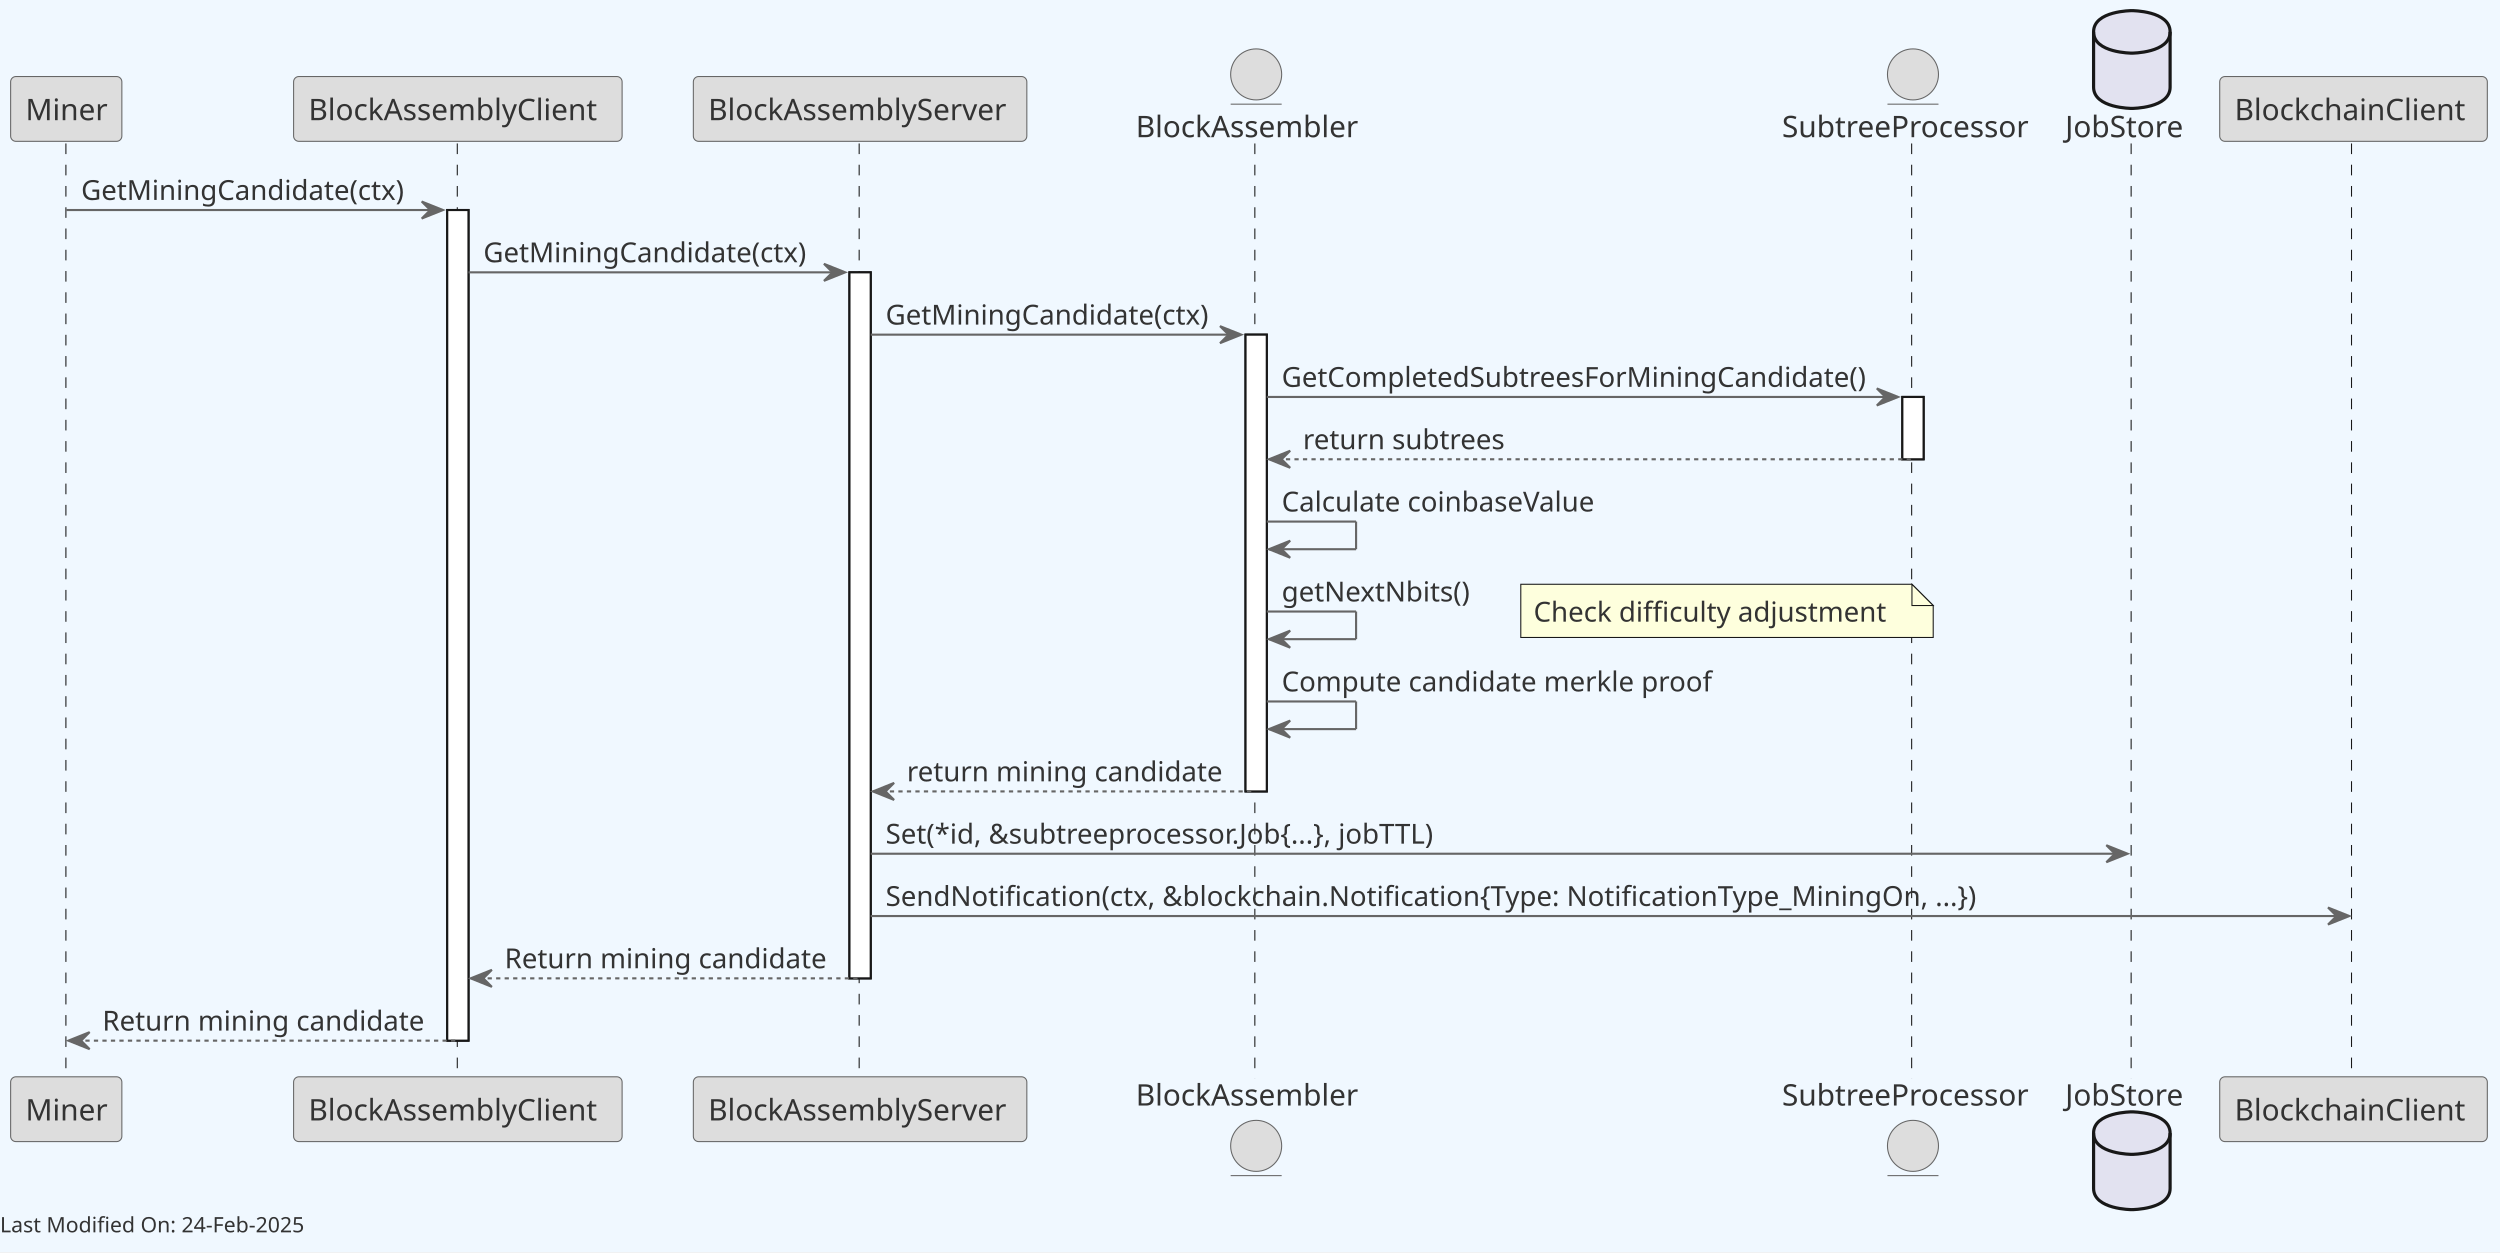
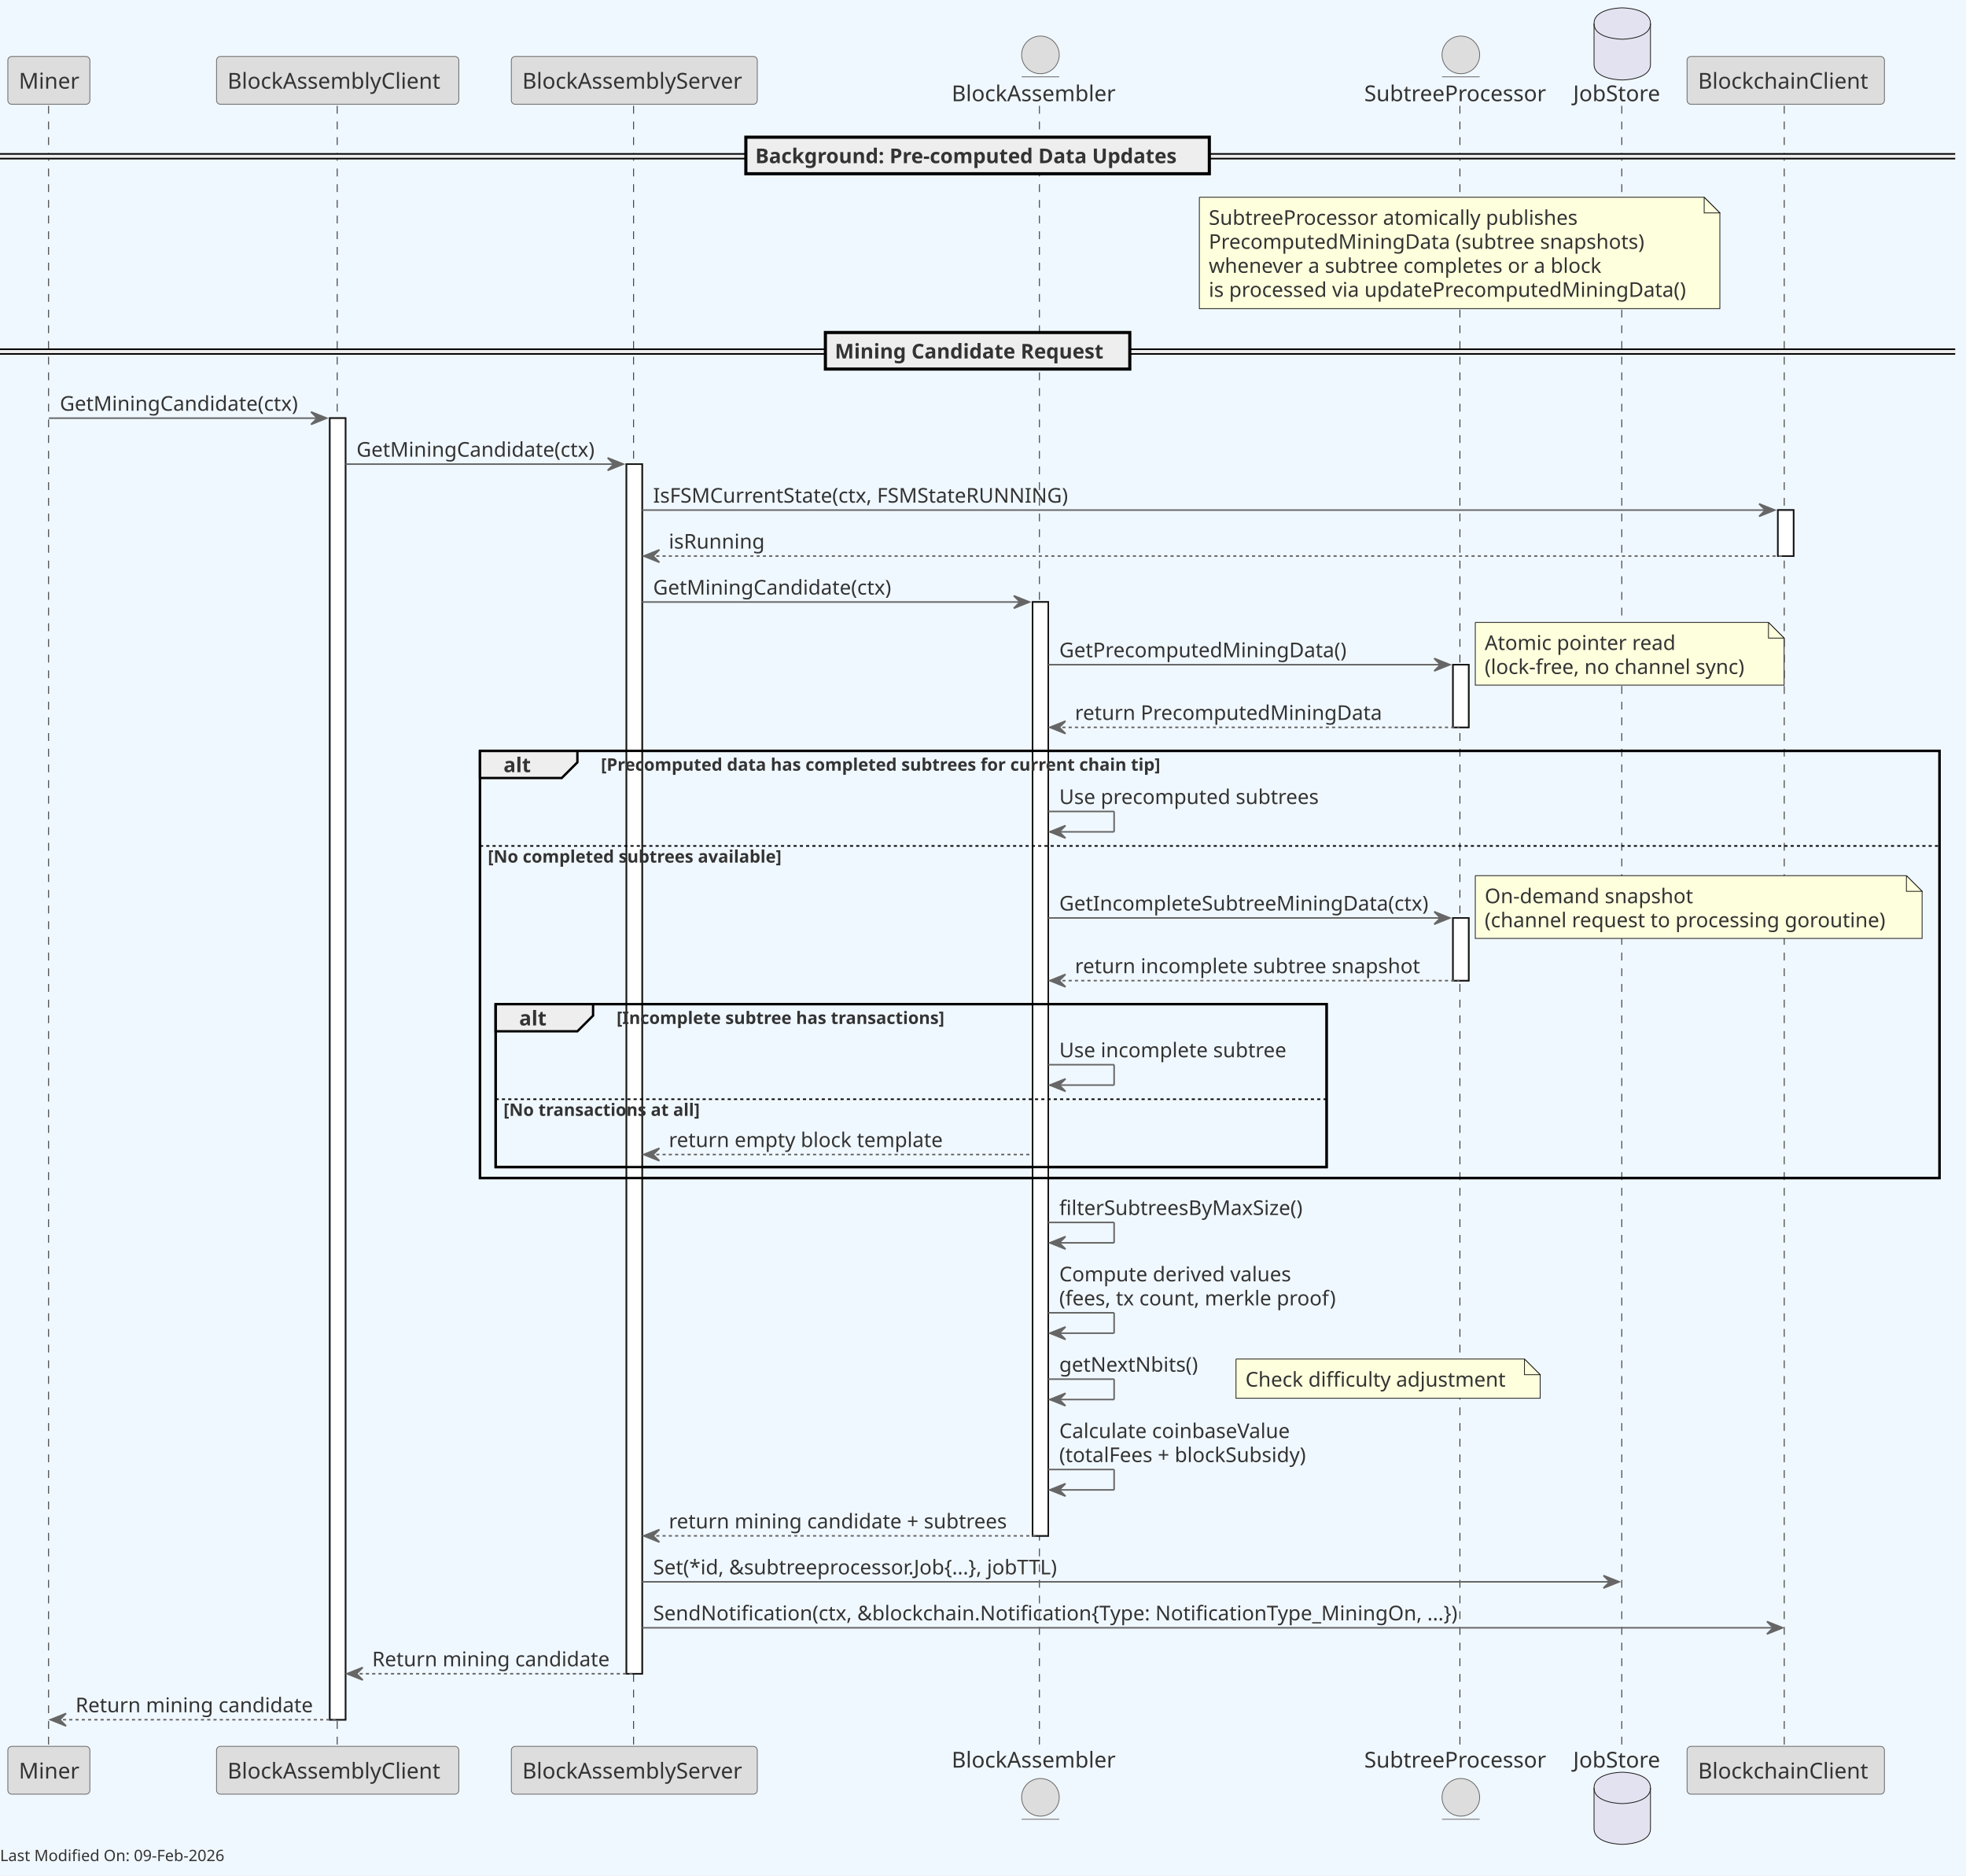
- <svg xmlns="http://www.w3.org/2000/svg" contentStyleType="text/css" height="589" preserveAspectRatio="none" viewBox="0 0 1176 589" width="1176" zoomAndPan="magnify">
-   <path d="m0 0h1176v589h-1176z" fill="#f0f8ff" />
-   <g stroke="#181818">
-     <path d="m210.374 98.799h10v390.727h-10z" fill="#fff" />
-     <path d="m399.587 128.109h10v332.106h-10z" fill="#fff" />
-     <path d="m585.899 157.42h10v214.863h-10z" fill="#fff" />
-     <path d="m894.862 186.731h10v29.311h-10z" fill="#fff" />
-     <path d="m31 67.488v440.037" stroke-dasharray="5 5" stroke-width=".5" />
-     <path d="m215.107 67.488v440.037" stroke-dasharray="5 5" stroke-width=".5" />
-     <path d="m404.151 67.488v440.037" stroke-dasharray="5 5" stroke-width=".5" />
-     <path d="m590.278 67.488v440.037" stroke-dasharray="5 5" stroke-width=".5" />
-     <path d="m899.241 67.488v440.037" stroke-dasharray="5 5" stroke-width=".5" />
-     <path d="m1002.484 67.488v440.037" stroke-dasharray="5 5" stroke-width=".5" />
-     <path d="m1106.154 67.488v440.037" stroke-dasharray="5 5" stroke-width=".5" />
+ <svg xmlns="http://www.w3.org/2000/svg" contentStyleType="text/css" data-diagram-type="SEQUENCE" height="1196px" preserveAspectRatio="none" style="width:1254px;height:1196px;background:#F0F8FF;" version="1.1" viewBox="0 0 1254 1196" width="1254px" zoomAndPan="magnify">
+   <defs />
+   <g>
+     <rect fill="#F0F8FF" height="1196" style="stroke:none;stroke-width:1;" width="1254" x="0" y="0" />
+     <g>
+       <rect fill="#FFFFFF" height="829.984" style="stroke:#181818;stroke-width:1;" width="10" x="210.374" y="266.662" />
+     </g>
+     <g>
+       <rect fill="#FFFFFF" height="771.363" style="stroke:#181818;stroke-width:1;" width="10" x="399.587" y="295.973" />
+     </g>
+     <g>
+       <rect fill="#FFFFFF" height="595.5" style="stroke:#181818;stroke-width:1;" width="10" x="658.63" y="383.904" />
+     </g>
+     <g>
+       <rect fill="#FFFFFF" height="39.966" style="stroke:#181818;stroke-width:1;" width="10" x="926.791" y="423.87" />
+     </g>
+     <g>
+       <rect fill="#FFFFFF" height="39.966" style="stroke:#181818;stroke-width:1;" width="10" x="926.791" y="585.378" />
+     </g>
+     <g>
+       <rect fill="#FFFFFF" height="29.311" style="stroke:#181818;stroke-width:1;" width="10" x="1134.024" y="325.283" />
+     </g>
+     <rect fill="none" height="272.394" style="stroke:#000000;stroke-width:1.5;" width="930.95" x="306.151" y="478.836" />
+     <rect fill="none" height="103.887" style="stroke:#000000;stroke-width:1.5;" width="530.02" x="316.151" y="640.344" />
+     <g class="participant-lifeline" data-entity-uid="part1" data-qualified-name="Miner" id="part1-lifeline">
+       <g>
+         <rect fill="#000000" fill-opacity="0" height="1047.158" width="8" x="27.161" y="67.488" />
+         <line style="stroke:#181818;stroke-width:0.5;stroke-dasharray:5,5;" x1="31" x2="31" y1="67.488" y2="1114.647" />
+       </g>
+     </g>
+     <g class="participant-lifeline" data-entity-uid="part2" data-qualified-name="Client" id="part2-lifeline">
+       <g>
+         <rect fill="#000000" fill-opacity="0" height="1047.158" width="8" x="211.374" y="67.488" />
+         <line style="stroke:#181818;stroke-width:0.5;stroke-dasharray:5,5;" x1="215.107" x2="215.107" y1="67.488" y2="1114.647" />
+       </g>
+     </g>
+     <g class="participant-lifeline" data-entity-uid="part3" data-qualified-name="Server" id="part3-lifeline">
+       <g>
+         <rect fill="#000000" fill-opacity="0" height="1047.158" width="8" x="400.587" y="67.488" />
+         <line style="stroke:#181818;stroke-width:0.5;stroke-dasharray:5,5;" x1="404.151" x2="404.151" y1="67.488" y2="1114.647" />
+       </g>
+     </g>
+     <g class="participant-lifeline" data-entity-uid="part4" data-qualified-name="Assembler" id="part4-lifeline">
+       <g>
+         <rect fill="#000000" fill-opacity="0" height="1047.158" width="8" x="659.63" y="67.488" />
+         <line style="stroke:#181818;stroke-width:0.5;stroke-dasharray:5,5;" x1="663.009" x2="663.009" y1="67.488" y2="1114.647" />
+       </g>
+     </g>
+     <g class="participant-lifeline" data-entity-uid="part5" data-qualified-name="SubtreeProc" id="part5-lifeline">
+       <g>
+         <rect fill="#000000" fill-opacity="0" height="1047.158" width="8" x="927.791" y="67.488" />
+         <line style="stroke:#181818;stroke-width:0.5;stroke-dasharray:5,5;" x1="931.169" x2="931.169" y1="67.488" y2="1114.647" />
+       </g>
+     </g>
+     <g class="participant-lifeline" data-entity-uid="part6" data-qualified-name="JobStore" id="part6-lifeline">
+       <g>
+         <rect fill="#000000" fill-opacity="0" height="1047.158" width="8" x="1030.748" y="67.488" />
+         <line style="stroke:#181818;stroke-width:0.5;stroke-dasharray:5,5;" x1="1034.413" x2="1034.413" y1="67.488" y2="1114.647" />
+       </g>
+     </g>
+     <g class="participant-lifeline" data-entity-uid="part7" data-qualified-name="BlockchainClient" id="part7-lifeline">
+       <g>
+         <rect fill="#000000" fill-opacity="0" height="1047.158" width="8" x="1135.024" y="67.488" />
+         <line style="stroke:#181818;stroke-width:0.5;stroke-dasharray:5,5;" x1="1138.082" x2="1138.082" y1="67.488" y2="1114.647" />
+       </g>
+     </g>
+     <g class="participant participant-head" data-entity-uid="part1" data-qualified-name="Miner" id="part1-head">
+       <rect fill="#DDDDDD" height="30.488" rx="2.5" ry="2.5" style="stroke:#666666;stroke-width:0.5;" width="52.322" x="5" y="36" />
+       <text fill="#333333" font-family="sans-serif" font-size="14" lengthAdjust="spacing" textLength="38.322" x="12" y="56.535">Miner</text>
+     </g>
+     <g class="participant participant-tail" data-entity-uid="part1" data-qualified-name="Miner" id="part1-tail">
+       <rect fill="#DDDDDD" height="30.488" rx="2.5" ry="2.5" style="stroke:#666666;stroke-width:0.5;" width="52.322" x="5" y="1113.647" />
+       <text fill="#333333" font-family="sans-serif" font-size="14" lengthAdjust="spacing" textLength="38.322" x="12" y="1134.182">Miner</text>
+     </g>
+     <g class="participant participant-head" data-entity-uid="part2" data-qualified-name="Client" id="part2-head">
+       <rect fill="#DDDDDD" height="30.488" rx="2.5" ry="2.5" style="stroke:#666666;stroke-width:0.5;" width="154.533" x="138.107" y="36" />
+       <text fill="#333333" font-family="sans-serif" font-size="14" lengthAdjust="spacing" textLength="140.533" x="145.107" y="56.535">BlockAssemblyClient</text>
+     </g>
+     <g class="participant participant-tail" data-entity-uid="part2" data-qualified-name="Client" id="part2-tail">
+       <rect fill="#DDDDDD" height="30.488" rx="2.5" ry="2.5" style="stroke:#666666;stroke-width:0.5;" width="154.533" x="138.107" y="1113.647" />
+       <text fill="#333333" font-family="sans-serif" font-size="14" lengthAdjust="spacing" textLength="140.533" x="145.107" y="1134.182">BlockAssemblyClient</text>
+     </g>
+     <g class="participant participant-head" data-entity-uid="part3" data-qualified-name="Server" id="part3-head">
+       <rect fill="#DDDDDD" height="30.488" rx="2.5" ry="2.5" style="stroke:#666666;stroke-width:0.5;" width="156.871" x="326.151" y="36" />
+       <text fill="#333333" font-family="sans-serif" font-size="14" lengthAdjust="spacing" textLength="142.871" x="333.151" y="56.535">BlockAssemblyServer</text>
+     </g>
+     <g class="participant participant-tail" data-entity-uid="part3" data-qualified-name="Server" id="part3-tail">
+       <rect fill="#DDDDDD" height="30.488" rx="2.5" ry="2.5" style="stroke:#666666;stroke-width:0.5;" width="156.871" x="326.151" y="1113.647" />
+       <text fill="#333333" font-family="sans-serif" font-size="14" lengthAdjust="spacing" textLength="142.871" x="333.151" y="1134.182">BlockAssemblyServer</text>
+     </g>
+     <g class="participant participant-head" data-entity-uid="part4" data-qualified-name="Assembler" id="part4-head">
+       <text fill="#333333" font-family="sans-serif" font-size="14" lengthAdjust="spacing" textLength="107.242" x="607.009" y="64.535">BlockAssembler</text>
+       <ellipse cx="663.63" cy="35" fill="#DDDDDD" rx="12" ry="12" style="stroke:#666666;stroke-width:0.5;" />
+       <line style="stroke:#666666;stroke-width:0.5;" x1="651.63" x2="675.63" y1="49" y2="49" />
+     </g>
+     <g class="participant participant-tail" data-entity-uid="part4" data-qualified-name="Assembler" id="part4-tail">
+       <text fill="#333333" font-family="sans-serif" font-size="14" lengthAdjust="spacing" textLength="107.242" x="607.009" y="1127.182">BlockAssembler</text>
+       <ellipse cx="663.63" cy="1146.135" fill="#DDDDDD" rx="12" ry="12" style="stroke:#666666;stroke-width:0.5;" />
+       <line style="stroke:#666666;stroke-width:0.5;" x1="651.63" x2="675.63" y1="1160.135" y2="1160.135" />
+     </g>
+     <g class="participant participant-head" data-entity-uid="part5" data-qualified-name="SubtreeProc" id="part5-head">
+       <text fill="#333333" font-family="sans-serif" font-size="14" lengthAdjust="spacing" textLength="117.243" x="870.169" y="64.535">SubtreeProcessor</text>
+       <ellipse cx="931.791" cy="35" fill="#DDDDDD" rx="12" ry="12" style="stroke:#666666;stroke-width:0.5;" />
+       <line style="stroke:#666666;stroke-width:0.5;" x1="919.791" x2="943.791" y1="49" y2="49" />
+     </g>
+     <g class="participant participant-tail" data-entity-uid="part5" data-qualified-name="SubtreeProc" id="part5-tail">
+       <text fill="#333333" font-family="sans-serif" font-size="14" lengthAdjust="spacing" textLength="117.243" x="870.169" y="1127.182">SubtreeProcessor</text>
+       <ellipse cx="931.791" cy="1146.135" fill="#DDDDDD" rx="12" ry="12" style="stroke:#666666;stroke-width:0.5;" />
+       <line style="stroke:#666666;stroke-width:0.5;" x1="919.791" x2="943.791" y1="1160.135" y2="1160.135" />
+     </g>
+     <g class="participant participant-head" data-entity-uid="part6" data-qualified-name="JobStore" id="part6-head">
+       <text fill="#333333" font-family="sans-serif" font-size="14" lengthAdjust="spacing" textLength="56.67" x="1003.413" y="64.535">JobStore</text>
+       <path d="M1016.748,15 C1016.748,5 1034.748,5 1034.748,5 C1034.748,5 1052.748,5 1052.748,15 L1052.748,41 C1052.748,51 1034.748,51 1034.748,51 C1034.748,51 1016.748,51 1016.748,41 L1016.748,15" fill="#E2E2F0" style="stroke:#181818;stroke-width:0.5;" />
+       <path d="M1016.748,15 C1016.748,25 1034.748,25 1034.748,25 C1034.748,25 1052.748,25 1052.748,15" fill="none" style="stroke:#181818;stroke-width:0.5;" />
+     </g>
+     <g class="participant participant-tail" data-entity-uid="part6" data-qualified-name="JobStore" id="part6-tail">
+       <text fill="#333333" font-family="sans-serif" font-size="14" lengthAdjust="spacing" textLength="56.67" x="1003.413" y="1127.182">JobStore</text>
+       <path d="M1016.748,1140.135 C1016.748,1130.135 1034.748,1130.135 1034.748,1130.135 C1034.748,1130.135 1052.748,1130.135 1052.748,1140.135 L1052.748,1166.135 C1052.748,1176.135 1034.748,1176.135 1034.748,1176.135 C1034.748,1176.135 1016.748,1176.135 1016.748,1166.135 L1016.748,1140.135" fill="#E2E2F0" style="stroke:#181818;stroke-width:0.5;" />
+       <path d="M1016.748,1140.135 C1016.748,1150.135 1034.748,1150.135 1034.748,1150.135 C1034.748,1150.135 1052.748,1150.135 1052.748,1140.135" fill="none" style="stroke:#181818;stroke-width:0.5;" />
+     </g>
+     <g class="participant participant-head" data-entity-uid="part7" data-qualified-name="BlockchainClient" id="part7-head">
+       <rect fill="#DDDDDD" height="30.488" rx="2.5" ry="2.5" style="stroke:#666666;stroke-width:0.5;" width="125.884" x="1076.082" y="36" />
+       <text fill="#333333" font-family="sans-serif" font-size="14" lengthAdjust="spacing" textLength="111.884" x="1083.082" y="56.535">BlockchainClient</text>
+     </g>
+     <g class="participant participant-tail" data-entity-uid="part7" data-qualified-name="BlockchainClient" id="part7-tail">
+       <rect fill="#DDDDDD" height="30.488" rx="2.5" ry="2.5" style="stroke:#666666;stroke-width:0.5;" width="125.884" x="1076.082" y="1113.647" />
+       <text fill="#333333" font-family="sans-serif" font-size="14" lengthAdjust="spacing" textLength="111.884" x="1083.082" y="1134.182">BlockchainClient</text>
+     </g>
+     <g>
+       <rect fill="#FFFFFF" height="829.984" style="stroke:#181818;stroke-width:1;" width="10" x="210.374" y="266.662" />
+     </g>
+     <g>
+       <rect fill="#FFFFFF" height="771.363" style="stroke:#181818;stroke-width:1;" width="10" x="399.587" y="295.973" />
+     </g>
+     <g>
+       <rect fill="#FFFFFF" height="595.5" style="stroke:#181818;stroke-width:1;" width="10" x="658.63" y="383.904" />
+     </g>
+     <g>
+       <rect fill="#FFFFFF" height="39.966" style="stroke:#181818;stroke-width:1;" width="10" x="926.791" y="423.87" />
+     </g>
+     <g>
+       <rect fill="#FFFFFF" height="39.966" style="stroke:#181818;stroke-width:1;" width="10" x="926.791" y="585.378" />
+     </g>
+     <g>
+       <rect fill="#FFFFFF" height="29.311" style="stroke:#181818;stroke-width:1;" width="10" x="1134.024" y="325.283" />
+     </g>
+     <rect fill="#EEEEEE" height="3" style="stroke:#EEEEEE;stroke-width:1;" width="1247.101" x="0" y="98.144" />
+     <line style="stroke:#000000;stroke-width:1;" x1="0" x2="1247.101" y1="98.144" y2="98.144" />
+     <line style="stroke:#000000;stroke-width:1;" x1="0" x2="1247.101" y1="101.144" y2="101.144" />
+     <rect fill="#EEEEEE" height="23.311" style="stroke:#000000;stroke-width:2;" width="295.627" x="475.737" y="87.488" />
+     <text fill="#333333" font-family="sans-serif" font-size="13" font-weight="bold" lengthAdjust="spacing" textLength="277.342" x="481.737" y="104.057">Background: Pre-computed Data Updates</text>
+     <path d="M765,125.799 L765,196.799 L1097,196.799 L1097,135.799 L1087,125.799 L765,125.799" fill="#FEFFDD" style="stroke:#181818;stroke-width:0.5;" />
+     <path d="M1087,125.799 L1087,135.799 L1097,135.799 L1087,125.799" fill="#FEFFDD" style="stroke:#181818;stroke-width:0.5;" />
+     <text fill="#333333" font-family="sans-serif" font-size="13" lengthAdjust="spacing" textLength="241.674" x="771" y="143.367">SubtreeProcessor atomically publishes</text>
+     <text fill="#333333" font-family="sans-serif" font-size="13" lengthAdjust="spacing" textLength="283.429" x="771" y="158.678">PrecomputedMiningData (subtree snapshots)</text>
+     <text fill="#333333" font-family="sans-serif" font-size="13" lengthAdjust="spacing" textLength="258.692" x="771" y="173.988">whenever a subtree completes or a block</text>
+     <text fill="#333333" font-family="sans-serif" font-size="13" lengthAdjust="spacing" textLength="311.606" x="771" y="189.299">is processed via updatePrecomputedMiningData()</text>
+     <rect fill="#EEEEEE" height="3" style="stroke:#EEEEEE;stroke-width:1;" width="1247.101" x="0" y="222.696" />
+     <line style="stroke:#000000;stroke-width:1;" x1="0" x2="1247.101" y1="222.696" y2="222.696" />
+     <line style="stroke:#000000;stroke-width:1;" x1="0" x2="1247.101" y1="225.696" y2="225.696" />
+     <rect fill="#EEEEEE" height="23.311" style="stroke:#000000;stroke-width:2;" width="194.159" x="526.471" y="212.041" />
+     <text fill="#333333" font-family="sans-serif" font-size="13" font-weight="bold" lengthAdjust="spacing" textLength="175.875" x="532.471" y="228.609">Mining Candidate Request</text>
+     <g class="message" data-entity-1="part1" data-entity-2="part2" id="msg1">
+       <polygon fill="#666666" points="198.374,262.662,208.374,266.662,198.374,270.662,202.374,266.662" style="stroke:#666666;stroke-width:1;" />
+       <line style="stroke:#666666;stroke-width:1;" x1="31.161" x2="204.374" y1="266.662" y2="266.662" />
+       <text fill="#333333" font-family="sans-serif" font-size="13" lengthAdjust="spacing" textLength="156.051" x="38.161" y="261.92">GetMiningCandidate(ctx)</text>
+     </g>
+     <g class="message" data-entity-1="part2" data-entity-2="part3" id="msg2">
+       <polygon fill="#666666" points="387.587,291.973,397.587,295.973,387.587,299.973,391.587,295.973" style="stroke:#666666;stroke-width:1;" />
+       <line style="stroke:#666666;stroke-width:1;" x1="220.374" x2="393.587" y1="295.973" y2="295.973" />
+       <text fill="#333333" font-family="sans-serif" font-size="13" lengthAdjust="spacing" textLength="156.051" x="227.374" y="291.231">GetMiningCandidate(ctx)</text>
+     </g>
+     <g class="message" data-entity-1="part3" data-entity-2="part7" id="msg3">
+       <polygon fill="#666666" points="1122.024,321.283,1132.024,325.283,1122.024,329.283,1126.024,325.283" style="stroke:#666666;stroke-width:1;" />
+       <line style="stroke:#666666;stroke-width:1;" x1="409.587" x2="1128.024" y1="325.283" y2="325.283" />
+       <text fill="#333333" font-family="sans-serif" font-size="13" lengthAdjust="spacing" textLength="266.233" x="416.587" y="320.541">IsFSMCurrentState(ctx, FSMStateRUNNING)</text>
+     </g>
+     <g class="message" data-entity-1="part7" data-entity-2="part3" id="msg4">
+       <polygon fill="#666666" points="420.587,350.594,410.587,354.594,420.587,358.594,416.587,354.594" style="stroke:#666666;stroke-width:1;" />
+       <line style="stroke:#666666;stroke-width:1;stroke-dasharray:2,2;" x1="414.587" x2="1138.024" y1="354.594" y2="354.594" />
+       <text fill="#333333" font-family="sans-serif" font-size="13" lengthAdjust="spacing" textLength="62.74" x="426.587" y="349.852">isRunning</text>
+     </g>
+     <g class="message" data-entity-1="part3" data-entity-2="part4" id="msg5">
+       <polygon fill="#666666" points="646.63,379.904,656.63,383.904,646.63,387.904,650.63,383.904" style="stroke:#666666;stroke-width:1;" />
+       <line style="stroke:#666666;stroke-width:1;" x1="409.587" x2="652.63" y1="383.904" y2="383.904" />
+       <text fill="#333333" font-family="sans-serif" font-size="13" lengthAdjust="spacing" textLength="156.051" x="416.587" y="379.162">GetMiningCandidate(ctx)</text>
+     </g>
+     <g class="message" data-entity-1="part4" data-entity-2="part5" id="msg6">
+       <polygon fill="#666666" points="914.791,419.87,924.791,423.87,914.791,427.87,918.791,423.87" style="stroke:#666666;stroke-width:1;" />
+       <line style="stroke:#666666;stroke-width:1;" x1="668.63" x2="920.791" y1="423.87" y2="423.87" />
+       <text fill="#333333" font-family="sans-serif" font-size="13" lengthAdjust="spacing" textLength="184.933" x="675.63" y="419.128">GetPrecomputedMiningData()</text>
+     </g>
+     <path d="M941,396.904 L941,436.904 L1138,436.904 L1138,406.904 L1128,396.904 L941,396.904" fill="#FEFFDD" style="stroke:#181818;stroke-width:0.5;" />
+     <path d="M1128,396.904 L1128,406.904 L1138,406.904 L1128,396.904" fill="#FEFFDD" style="stroke:#181818;stroke-width:0.5;" />
+     <text fill="#333333" font-family="sans-serif" font-size="13" lengthAdjust="spacing" textLength="125.938" x="947" y="414.473">Atomic pointer read</text>
+     <text fill="#333333" font-family="sans-serif" font-size="13" lengthAdjust="spacing" textLength="176.255" x="947" y="429.783">(lock-free, no channel sync)</text>
+     <g class="message" data-entity-1="part5" data-entity-2="part4" id="msg8">
+       <polygon fill="#666666" points="679.63,459.836,669.63,463.836,679.63,467.836,675.63,463.836" style="stroke:#666666;stroke-width:1;" />
+       <line style="stroke:#666666;stroke-width:1;stroke-dasharray:2,2;" x1="673.63" x2="930.791" y1="463.836" y2="463.836" />
+       <text fill="#333333" font-family="sans-serif" font-size="13" lengthAdjust="spacing" textLength="197.971" x="685.63" y="459.094">return PrecomputedMiningData</text>
+     </g>
+     <path d="M306.151,478.836 L368.29,478.836 L368.29,486.147 L358.29,496.147 L306.151,496.147 L306.151,478.836" fill="#EEEEEE" style="stroke:#000000;stroke-width:1.5;" />
+     <rect fill="none" height="272.394" style="stroke:#000000;stroke-width:1.5;" width="930.95" x="306.151" y="478.836" />
+     <text fill="#333333" font-family="sans-serif" font-size="13" font-weight="bold" lengthAdjust="spacing" textLength="17.139" x="321.151" y="492.404">alt</text>
+     <text fill="#333333" font-family="sans-serif" font-size="11" font-weight="bold" lengthAdjust="spacing" textLength="368.006" x="383.29" y="491.471">[Precomputed data has completed subtrees for current chain tip]</text>
+     <g class="message" data-entity-1="part4" data-entity-2="part4" id="msg9">
+       <line style="stroke:#666666;stroke-width:1;" x1="668.63" x2="710.63" y1="517.457" y2="517.457" />
+       <line style="stroke:#666666;stroke-width:1;" x1="710.63" x2="710.63" y1="517.457" y2="530.457" />
+       <line style="stroke:#666666;stroke-width:1;" x1="669.63" x2="710.63" y1="530.457" y2="530.457" />
+       <polygon fill="#666666" points="679.63,526.457,669.63,530.457,679.63,534.457,675.63,530.457" style="stroke:#666666;stroke-width:1;" />
+       <text fill="#333333" font-family="sans-serif" font-size="13" lengthAdjust="spacing" textLength="169.336" x="675.63" y="512.715">Use precomputed subtrees</text>
+     </g>
+     <line style="stroke:#000000;stroke-width:1;stroke-dasharray:2,2;" x1="306.151" x2="1237.101" y1="539.457" y2="539.457" />
+     <text fill="#333333" font-family="sans-serif" font-size="11" font-weight="bold" lengthAdjust="spacing" textLength="193.252" x="311.151" y="550.092">[No completed subtrees available]</text>
+     <g class="message" data-entity-1="part4" data-entity-2="part5" id="msg10">
+       <polygon fill="#666666" points="914.791,581.378,924.791,585.378,914.791,589.378,918.791,585.378" style="stroke:#666666;stroke-width:1;" />
+       <line style="stroke:#666666;stroke-width:1;" x1="668.63" x2="920.791" y1="585.378" y2="585.378" />
+       <text fill="#333333" font-family="sans-serif" font-size="13" lengthAdjust="spacing" textLength="239.161" x="675.63" y="580.636">GetIncompleteSubtreeMiningData(ctx)</text>
+     </g>
+     <path d="M941,558.412 L941,598.412 L1226,598.412 L1226,568.412 L1216,558.412 L941,558.412" fill="#FEFFDD" style="stroke:#181818;stroke-width:0.5;" />
+     <path d="M1216,558.412 L1216,568.412 L1226,568.412 L1216,558.412" fill="#FEFFDD" style="stroke:#181818;stroke-width:0.5;" />
+     <text fill="#333333" font-family="sans-serif" font-size="13" lengthAdjust="spacing" textLength="138.392" x="947" y="575.981">On-demand snapshot</text>
+     <text fill="#333333" font-family="sans-serif" font-size="13" lengthAdjust="spacing" textLength="264.31" x="947" y="591.291">(channel request to processing goroutine)</text>
+     <g class="message" data-entity-1="part5" data-entity-2="part4" id="msg12">
+       <polygon fill="#666666" points="679.63,621.344,669.63,625.344,679.63,629.344,675.63,625.344" style="stroke:#666666;stroke-width:1;" />
+       <line style="stroke:#666666;stroke-width:1;stroke-dasharray:2,2;" x1="673.63" x2="930.791" y1="625.344" y2="625.344" />
+       <text fill="#333333" font-family="sans-serif" font-size="13" lengthAdjust="spacing" textLength="226.256" x="685.63" y="620.602">return incomplete subtree snapshot</text>
+     </g>
+     <path d="M316.151,640.344 L378.29,640.344 L378.29,647.654 L368.29,657.654 L316.151,657.654 L316.151,640.344" fill="#EEEEEE" style="stroke:#000000;stroke-width:1.5;" />
+     <rect fill="none" height="103.887" style="stroke:#000000;stroke-width:1.5;" width="530.02" x="316.151" y="640.344" />
+     <text fill="#333333" font-family="sans-serif" font-size="13" font-weight="bold" lengthAdjust="spacing" textLength="17.139" x="331.151" y="653.912">alt</text>
+     <text fill="#333333" font-family="sans-serif" font-size="11" font-weight="bold" lengthAdjust="spacing" textLength="214.849" x="393.29" y="652.979">[Incomplete subtree has transactions]</text>
+     <g class="message" data-entity-1="part4" data-entity-2="part4" id="msg13">
+       <line style="stroke:#666666;stroke-width:1;" x1="668.63" x2="710.63" y1="678.965" y2="678.965" />
+       <line style="stroke:#666666;stroke-width:1;" x1="710.63" x2="710.63" y1="678.965" y2="691.965" />
+       <line style="stroke:#666666;stroke-width:1;" x1="669.63" x2="710.63" y1="691.965" y2="691.965" />
+       <polygon fill="#666666" points="679.63,687.965,669.63,691.965,679.63,695.965,675.63,691.965" style="stroke:#666666;stroke-width:1;" />
+       <text fill="#333333" font-family="sans-serif" font-size="13" lengthAdjust="spacing" textLength="148.542" x="675.63" y="674.223">Use incomplete subtree</text>
+     </g>
+     <line style="stroke:#000000;stroke-width:1;stroke-dasharray:2,2;" x1="316.151" x2="846.172" y1="700.965" y2="700.965" />
+     <text fill="#333333" font-family="sans-serif" font-size="11" font-weight="bold" lengthAdjust="spacing" textLength="129.25" x="321.151" y="711.6">[No transactions at all]</text>
+     <g class="message" data-entity-1="part4" data-entity-2="part3" id="msg14">
+       <polygon fill="#666666" points="420.587,732.231,410.587,736.231,420.587,740.231,416.587,736.231" style="stroke:#666666;stroke-width:1;" />
+       <line style="stroke:#666666;stroke-width:1;stroke-dasharray:2,2;" x1="414.587" x2="657.63" y1="736.231" y2="736.231" />
+       <text fill="#333333" font-family="sans-serif" font-size="13" lengthAdjust="spacing" textLength="180.083" x="426.587" y="731.488">return empty block template</text>
+     </g>
+     <g class="message" data-entity-1="part4" data-entity-2="part4" id="msg15">
+       <line style="stroke:#666666;stroke-width:1;" x1="668.63" x2="710.63" y1="779.541" y2="779.541" />
+       <line style="stroke:#666666;stroke-width:1;" x1="710.63" x2="710.63" y1="779.541" y2="792.541" />
+       <line style="stroke:#666666;stroke-width:1;" x1="669.63" x2="710.63" y1="792.541" y2="792.541" />
+       <polygon fill="#666666" points="679.63,788.541,669.63,792.541,679.63,796.541,675.63,792.541" style="stroke:#666666;stroke-width:1;" />
+       <text fill="#333333" font-family="sans-serif" font-size="13" lengthAdjust="spacing" textLength="158.793" x="675.63" y="774.799">filterSubtreesByMaxSize()</text>
+     </g>
+     <g class="message" data-entity-1="part4" data-entity-2="part4" id="msg16">
+       <line style="stroke:#666666;stroke-width:1;" x1="668.63" x2="710.63" y1="837.162" y2="837.162" />
+       <line style="stroke:#666666;stroke-width:1;" x1="710.63" x2="710.63" y1="837.162" y2="850.162" />
+       <line style="stroke:#666666;stroke-width:1;" x1="669.63" x2="710.63" y1="850.162" y2="850.162" />
+       <polygon fill="#666666" points="679.63,846.162,669.63,850.162,679.63,854.162,675.63,850.162" style="stroke:#666666;stroke-width:1;" />
+       <text fill="#333333" font-family="sans-serif" font-size="13" lengthAdjust="spacing" textLength="151.957" x="675.63" y="817.109">Compute derived values</text>
+       <text fill="#333333" font-family="sans-serif" font-size="13" lengthAdjust="spacing" textLength="185.053" x="675.63" y="832.42">(fees, tx count, merkle proof)</text>
+     </g>
+     <g class="message" data-entity-1="part4" data-entity-2="part4" id="msg17">
+       <line style="stroke:#666666;stroke-width:1;" x1="668.63" x2="710.63" y1="879.473" y2="879.473" />
+       <line style="stroke:#666666;stroke-width:1;" x1="710.63" x2="710.63" y1="879.473" y2="892.473" />
+       <line style="stroke:#666666;stroke-width:1;" x1="669.63" x2="710.63" y1="892.473" y2="892.473" />
+       <polygon fill="#666666" points="679.63,888.473,669.63,892.473,679.63,896.473,675.63,892.473" style="stroke:#666666;stroke-width:1;" />
+       <text fill="#333333" font-family="sans-serif" font-size="13" lengthAdjust="spacing" textLength="91.381" x="675.63" y="874.731">getNextNbits()</text>
+     </g>
+     <path d="M788.381,866.662 L788.381,891.662 L982.381,891.662 L982.381,876.662 L972.381,866.662 L788.381,866.662" fill="#FEFFDD" style="stroke:#181818;stroke-width:0.5;" />
+     <path d="M972.381,866.662 L972.381,876.662 L982.381,876.662 L972.381,866.662" fill="#FEFFDD" style="stroke:#181818;stroke-width:0.5;" />
+     <text fill="#333333" font-family="sans-serif" font-size="13" lengthAdjust="spacing" textLength="173.367" x="794.381" y="884.231">Check difficulty adjustment</text>
+     <g class="message" data-entity-1="part4" data-entity-2="part4" id="msg19">
+       <line style="stroke:#666666;stroke-width:1;" x1="668.63" x2="710.63" y1="937.094" y2="937.094" />
+       <line style="stroke:#666666;stroke-width:1;" x1="710.63" x2="710.63" y1="937.094" y2="950.094" />
+       <line style="stroke:#666666;stroke-width:1;" x1="669.63" x2="710.63" y1="950.094" y2="950.094" />
+       <polygon fill="#666666" points="679.63,946.094,669.63,950.094,679.63,954.094,675.63,950.094" style="stroke:#666666;stroke-width:1;" />
+       <text fill="#333333" font-family="sans-serif" font-size="13" lengthAdjust="spacing" textLength="152.261" x="675.63" y="917.041">Calculate coinbaseValue</text>
+       <text fill="#333333" font-family="sans-serif" font-size="13" lengthAdjust="spacing" textLength="166.537" x="675.63" y="932.352">(totalFees + blockSubsidy)</text>
+     </g>
+     <g class="message" data-entity-1="part4" data-entity-2="part3" id="msg20">
+       <polygon fill="#666666" points="420.587,975.404,410.587,979.404,420.587,983.404,416.587,979.404" style="stroke:#666666;stroke-width:1;" />
+       <line style="stroke:#666666;stroke-width:1;stroke-dasharray:2,2;" x1="414.587" x2="662.63" y1="979.404" y2="979.404" />
+       <text fill="#333333" font-family="sans-serif" font-size="13" lengthAdjust="spacing" textLength="225.043" x="426.587" y="974.662">return mining candidate + subtrees</text>
+     </g>
+     <g class="message" data-entity-1="part3" data-entity-2="part6" id="msg21">
+       <polygon fill="#666666" points="1022.748,1004.715,1032.748,1008.715,1022.748,1012.715,1026.748,1008.715" style="stroke:#666666;stroke-width:1;" />
+       <line style="stroke:#666666;stroke-width:1;" x1="409.587" x2="1028.748" y1="1008.715" y2="1008.715" />
+       <text fill="#333333" font-family="sans-serif" font-size="13" lengthAdjust="spacing" textLength="269.388" x="416.587" y="1003.973">Set(*id, &amp;subtreeprocessor.Job{...}, jobTTL)</text>
+     </g>
+     <g class="message" data-entity-1="part3" data-entity-2="part7" id="msg22">
+       <polygon fill="#666666" points="1127.024,1034.025,1137.024,1038.025,1127.024,1042.025,1131.024,1038.025" style="stroke:#666666;stroke-width:1;" />
+       <line style="stroke:#666666;stroke-width:1;" x1="409.587" x2="1133.024" y1="1038.025" y2="1038.025" />
+       <text fill="#333333" font-family="sans-serif" font-size="13" lengthAdjust="spacing" textLength="533.279" x="416.587" y="1033.283">SendNotification(ctx, &amp;blockchain.Notification{Type: NotificationType_MiningOn, ...})</text>
+     </g>
+     <g class="message" data-entity-1="part3" data-entity-2="part2" id="msg23">
+       <polygon fill="#666666" points="231.374,1063.336,221.374,1067.336,231.374,1071.336,227.374,1067.336" style="stroke:#666666;stroke-width:1;" />
+       <line style="stroke:#666666;stroke-width:1;stroke-dasharray:2,2;" x1="225.374" x2="403.587" y1="1067.336" y2="1067.336" />
+       <text fill="#333333" font-family="sans-serif" font-size="13" lengthAdjust="spacing" textLength="155.213" x="237.374" y="1062.594">Return mining candidate</text>
+     </g>
+     <g class="message" data-entity-1="part2" data-entity-2="part1" id="msg24">
+       <polygon fill="#666666" points="42.161,1092.647,32.161,1096.647,42.161,1100.647,38.161,1096.647" style="stroke:#666666;stroke-width:1;" />
+       <line style="stroke:#666666;stroke-width:1;stroke-dasharray:2,2;" x1="36.161" x2="214.374" y1="1096.647" y2="1096.647" />
+       <text fill="#333333" font-family="sans-serif" font-size="13" lengthAdjust="spacing" textLength="155.213" x="48.161" y="1091.904">Return mining candidate</text>
+     </g>
+     <text fill="#333333" font-family="sans-serif" font-size="10" lengthAdjust="spacing" textLength="155.435" x="0" y="1186.803">Last Modified On: 09-Feb-2026</text>
  </g>
-   <rect fill="#ddd" height="30.488" rx="2.5" stroke="#666" stroke-width=".5" width="52.322" x="5" y="36" />
-   <text fill="#333" font-family="sans-serif" font-size="14" lengthAdjust="spacing" textLength="38.322" x="12" y="56.535">Miner</text>
-   <rect fill="#ddd" height="30.488" rx="2.5" stroke="#666" stroke-width=".5" width="52.322" x="5" y="506.525" />
-   <text fill="#333" font-family="sans-serif" font-size="14" lengthAdjust="spacing" textLength="38.322" x="12" y="527.061">Miner</text>
-   <rect fill="#ddd" height="30.488" rx="2.5" stroke="#666" stroke-width=".5" width="154.533" x="138.107" y="36" />
-   <text fill="#333" font-family="sans-serif" font-size="14" lengthAdjust="spacing" textLength="140.533" x="145.107" y="56.535">BlockAssemblyClient</text>
-   <rect fill="#ddd" height="30.488" rx="2.5" stroke="#666" stroke-width=".5" width="154.533" x="138.107" y="506.525" />
-   <text fill="#333" font-family="sans-serif" font-size="14" lengthAdjust="spacing" textLength="140.533" x="145.107" y="527.061">BlockAssemblyClient</text>
-   <rect fill="#ddd" height="30.488" rx="2.5" stroke="#666" stroke-width=".5" width="156.871" x="326.151" y="36" />
-   <text fill="#333" font-family="sans-serif" font-size="14" lengthAdjust="spacing" textLength="142.871" x="333.151" y="56.535">BlockAssemblyServer</text>
-   <rect fill="#ddd" height="30.488" rx="2.5" stroke="#666" stroke-width=".5" width="156.871" x="326.151" y="506.525" />
-   <text fill="#333" font-family="sans-serif" font-size="14" lengthAdjust="spacing" textLength="142.871" x="333.151" y="527.061">BlockAssemblyServer</text>
-   <text fill="#333" font-family="sans-serif" font-size="14" lengthAdjust="spacing" textLength="107.242" x="534.278" y="64.535">BlockAssembler</text>
-   <ellipse cx="590.899" cy="35" fill="#ddd" rx="12" ry="12" stroke="#666" stroke-width=".5" />
-   <path d="m578.899 49h24" stroke="#666" stroke-width=".5" />
-   <text fill="#333" font-family="sans-serif" font-size="14" lengthAdjust="spacing" textLength="107.242" x="534.278" y="520.061">BlockAssembler</text>
-   <ellipse cx="590.899" cy="539.014" fill="#ddd" rx="12" ry="12" stroke="#666" stroke-width=".5" />
-   <path d="m578.899 553.014h24" stroke="#666" stroke-width=".5" />
-   <text fill="#333" font-family="sans-serif" font-size="14" lengthAdjust="spacing" textLength="117.243" x="838.241" y="64.535">SubtreeProcessor</text>
-   <ellipse cx="899.862" cy="35" fill="#ddd" rx="12" ry="12" stroke="#666" stroke-width=".5" />
-   <path d="m887.862 49h24" stroke="#666" stroke-width=".5" />
-   <text fill="#333" font-family="sans-serif" font-size="14" lengthAdjust="spacing" textLength="117.243" x="838.241" y="520.061">SubtreeProcessor</text>
-   <ellipse cx="899.862" cy="539.014" fill="#ddd" rx="12" ry="12" stroke="#666" stroke-width=".5" />
-   <path d="m887.862 553.014h24" stroke="#666" stroke-width=".5" />
-   <text fill="#333" font-family="sans-serif" font-size="14" lengthAdjust="spacing" textLength="56.67" x="971.484" y="64.535">JobStore</text>
-   <path d="m984.819 15c0-10 18-10 18-10s18 0 18 10v26c0 10-18 10-18 10s-18 0-18-10z" fill="#e2e2f0" stroke="#181818" stroke-width="1.5" />
-   <path d="m984.819 15c0 10 18 10 18 10s18 0 18-10" fill="none" stroke="#181818" stroke-width="1.5" />
-   <text fill="#333" font-family="sans-serif" font-size="14" lengthAdjust="spacing" textLength="56.67" x="971.484" y="520.061">JobStore</text>
-   <path d="m984.819 533.014c0-10 18-10 18-10s18 0 18 10v26c0 10-18 10-18 10s-18 0-18-10z" fill="#e2e2f0" stroke="#181818" stroke-width="1.5" />
-   <path d="m984.819 533.014c0 10 18 10 18 10s18 0 18-10" fill="none" stroke="#181818" stroke-width="1.5" />
-   <rect fill="#ddd" height="30.488" rx="2.5" stroke="#666" stroke-width=".5" width="125.884" x="1044.154" y="36" />
-   <text fill="#333" font-family="sans-serif" font-size="14" lengthAdjust="spacing" textLength="111.884" x="1051.154" y="56.535">BlockchainClient</text>
-   <rect fill="#ddd" height="30.488" rx="2.5" stroke="#666" stroke-width=".5" width="125.884" x="1044.154" y="506.525" />
-   <text fill="#333" font-family="sans-serif" font-size="14" lengthAdjust="spacing" textLength="111.884" x="1051.154" y="527.061">BlockchainClient</text>
-   <path d="m210.374 98.799h10v390.727h-10z" fill="#fff" stroke="#181818" />
-   <path d="m399.587 128.109h10v332.106h-10z" fill="#fff" stroke="#181818" />
-   <path d="m585.899 157.42h10v214.863h-10z" fill="#fff" stroke="#181818" />
-   <path d="m894.862 186.731h10v29.311h-10z" fill="#fff" stroke="#181818" />
-   <path d="m198.374 94.799 10 4-10 4 4-4z" fill="#666" stroke="#666" />
-   <path d="m31.161 98.799h173.213" stroke="#666" />
-   <text fill="#333" font-family="sans-serif" font-size="13" lengthAdjust="spacing" textLength="156.051" x="38.161" y="94.057">GetMiningCandidate(ctx)</text>
-   <path d="m387.587 124.109 10 4-10 4 4-4z" fill="#666" stroke="#666" />
-   <path d="m220.374 128.109h173.213" stroke="#666" />
-   <text fill="#333" font-family="sans-serif" font-size="13" lengthAdjust="spacing" textLength="156.051" x="227.374" y="123.367">GetMiningCandidate(ctx)</text>
-   <path d="m573.899 153.42 10 4-10 4 4-4z" fill="#666" stroke="#666" />
-   <path d="m409.587 157.42h170.312" stroke="#666" />
-   <text fill="#333" font-family="sans-serif" font-size="13" lengthAdjust="spacing" textLength="156.051" x="416.587" y="152.678">GetMiningCandidate(ctx)</text>
-   <path d="m882.862 182.731 10 4-10 4 4-4z" fill="#666" stroke="#666" />
-   <path d="m595.899 186.731h292.963" stroke="#666" />
-   <text fill="#333" font-family="sans-serif" font-size="13" lengthAdjust="spacing" textLength="279.963" x="602.899" y="181.988">GetCompletedSubtreesForMiningCandidate()</text>
-   <path d="m606.899 212.041-10 4 10 4-4-4z" fill="#666" stroke="#666" />
-   <path d="m600.899 216.041h297.963" stroke="#666" stroke-dasharray="2 2" />
-   <text fill="#333" font-family="sans-serif" font-size="13" lengthAdjust="spacing" textLength="97.164" x="612.899" y="211.299">return subtrees</text>
-   <path d="m595.899 245.352h42" stroke="#666" />
-   <path d="m637.899 245.352v13" stroke="#666" />
-   <path d="m596.899 258.352h41" stroke="#666" />
-   <path d="m606.899 254.352-10 4 10 4-4-4z" fill="#666" stroke="#666" />
-   <text fill="#333" font-family="sans-serif" font-size="13" lengthAdjust="spacing" textLength="152.261" x="602.899" y="240.609">Calculate coinbaseValue</text>
-   <path d="m595.899 287.662h42" stroke="#666" />
-   <path d="m637.899 287.662v13" stroke="#666" />
-   <path d="m596.899 300.662h41" stroke="#666" />
-   <path d="m606.899 296.662-10 4 10 4-4-4z" fill="#666" stroke="#666" />
-   <text fill="#333" font-family="sans-serif" font-size="13" lengthAdjust="spacing" textLength="91.381" x="602.899" y="282.92">getNextNbits()</text>
-   <path d="m715.381 274.852v25h194v-15l-10-10z" fill="#feffdd" stroke="#181818" stroke-width=".5" />
-   <path d="m899.381 274.852v10h10z" fill="#feffdd" stroke="#181818" stroke-width=".5" />
-   <text fill="#333" font-family="sans-serif" font-size="13" lengthAdjust="spacing" textLength="173.367" x="721.381" y="292.42">Check difficulty adjustment</text>
-   <path d="m595.899 329.973h42" stroke="#666" />
-   <path d="m637.899 329.973v13" stroke="#666" />
-   <path d="m596.899 342.973h41" stroke="#666" />
-   <path d="m606.899 338.973-10 4 10 4-4-4z" fill="#666" stroke="#666" />
-   <text fill="#333" font-family="sans-serif" font-size="13" lengthAdjust="spacing" textLength="208.673" x="602.899" y="325.231">Compute candidate merkle proof</text>
-   <path d="m420.587 368.283-10 4 10 4-4-4z" fill="#666" stroke="#666" />
-   <path d="m414.587 372.283h175.312" stroke="#666" stroke-dasharray="2 2" />
-   <text fill="#333" font-family="sans-serif" font-size="13" lengthAdjust="spacing" textLength="152.312" x="426.587" y="367.541">return mining candidate</text>
-   <path d="m990.819 397.594 10 4-10 4 4-4z" fill="#666" stroke="#666" />
-   <path d="m409.587 401.594h587.232" stroke="#666" />
-   <text fill="#333" font-family="sans-serif" font-size="13" lengthAdjust="spacing" textLength="269.388" x="416.587" y="396.852">Set(*id, &amp;subtreeprocessor.Job{...}, jobTTL)</text>
-   <path d="m1095.096 426.904 10 4-10 4 4-4z" fill="#666" stroke="#666" />
-   <path d="m409.587 430.904h691.509" stroke="#666" />
-   <text fill="#333" font-family="sans-serif" font-size="13" lengthAdjust="spacing" textLength="533.279" x="416.587" y="426.162">SendNotification(ctx, &amp;blockchain.Notification{Type: NotificationType_MiningOn, ...})</text>
-   <path d="m231.374 456.215-10 4 10 4-4-4z" fill="#666" stroke="#666" />
-   <path d="m225.374 460.215h178.213" stroke="#666" stroke-dasharray="2 2" />
-   <text fill="#333" font-family="sans-serif" font-size="13" lengthAdjust="spacing" textLength="155.213" x="237.374" y="455.473">Return mining candidate</text>
-   <path d="m42.161 485.525-10 4 10 4-4-4z" fill="#666" stroke="#666" />
-   <path d="m36.161 489.525h178.213" stroke="#666" stroke-dasharray="2 2" />
-   <text fill="#333" font-family="sans-serif" font-size="13" lengthAdjust="spacing" textLength="155.213" x="48.161" y="484.783">Return mining candidate</text>
-   <text fill="#333" font-family="sans-serif" font-size="10" lengthAdjust="spacing" textLength="155.435" y="579.682">Last Modified On: 24-Feb-2025</text>
</svg>
